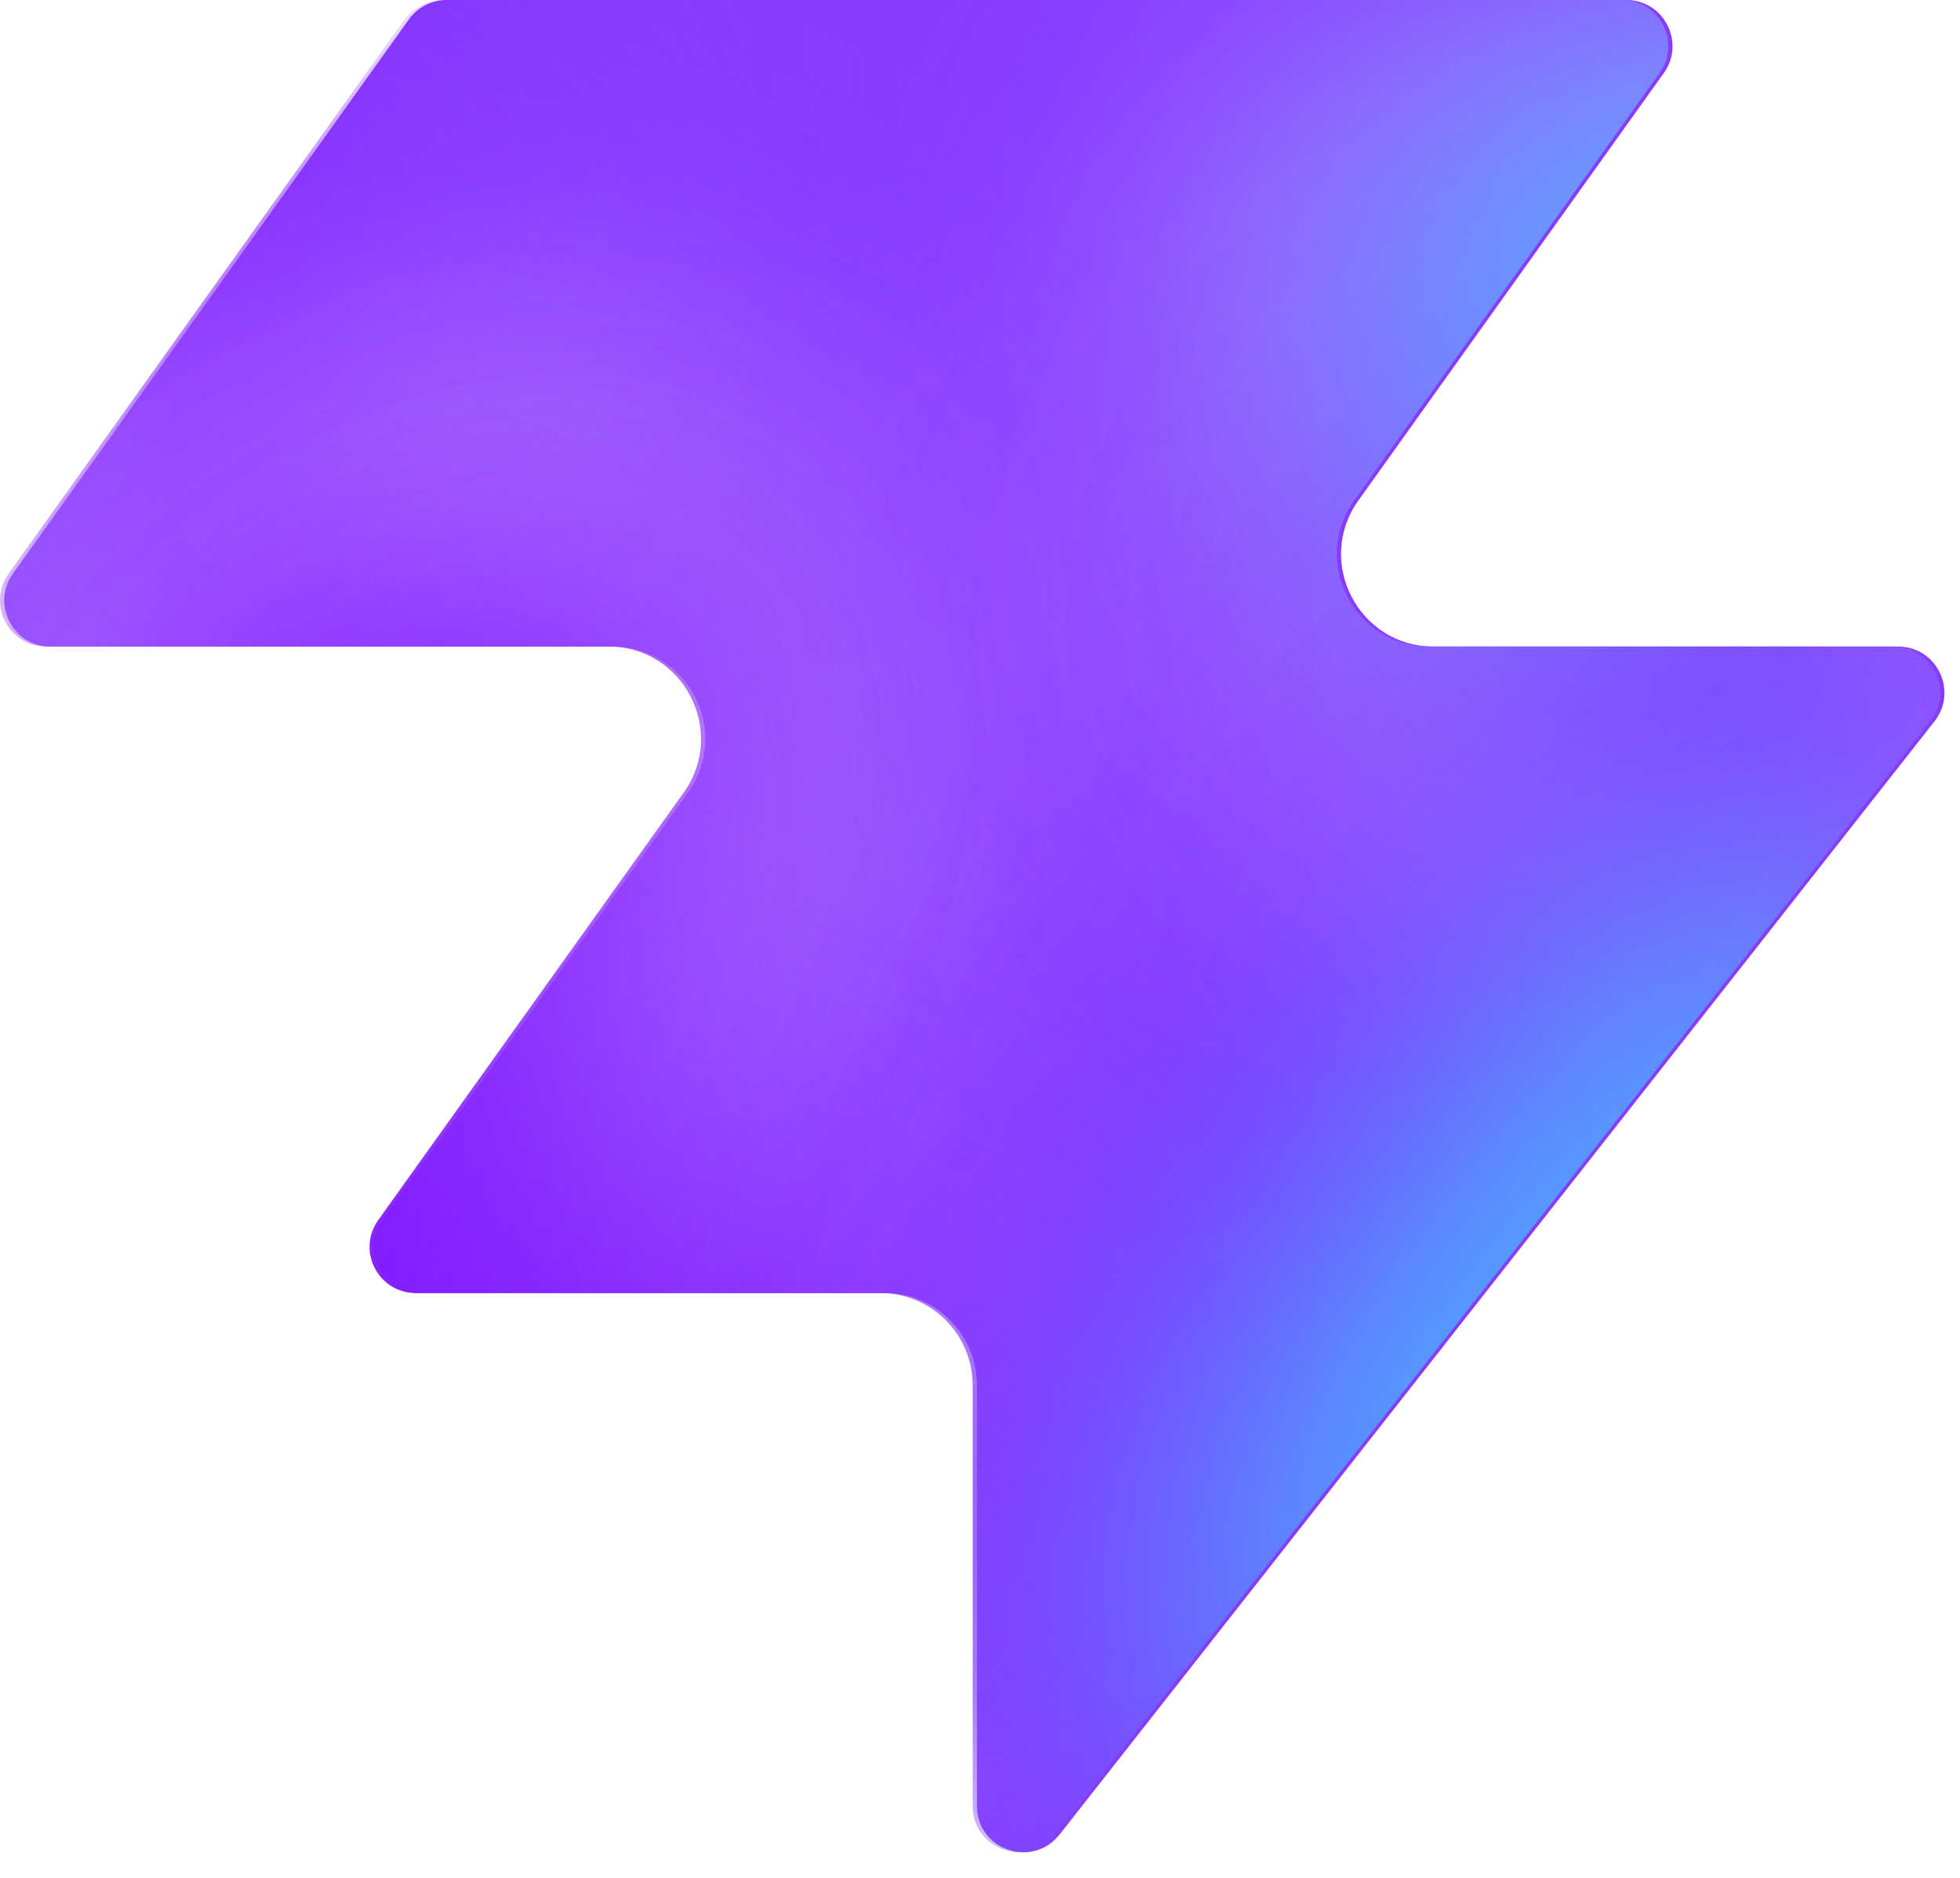
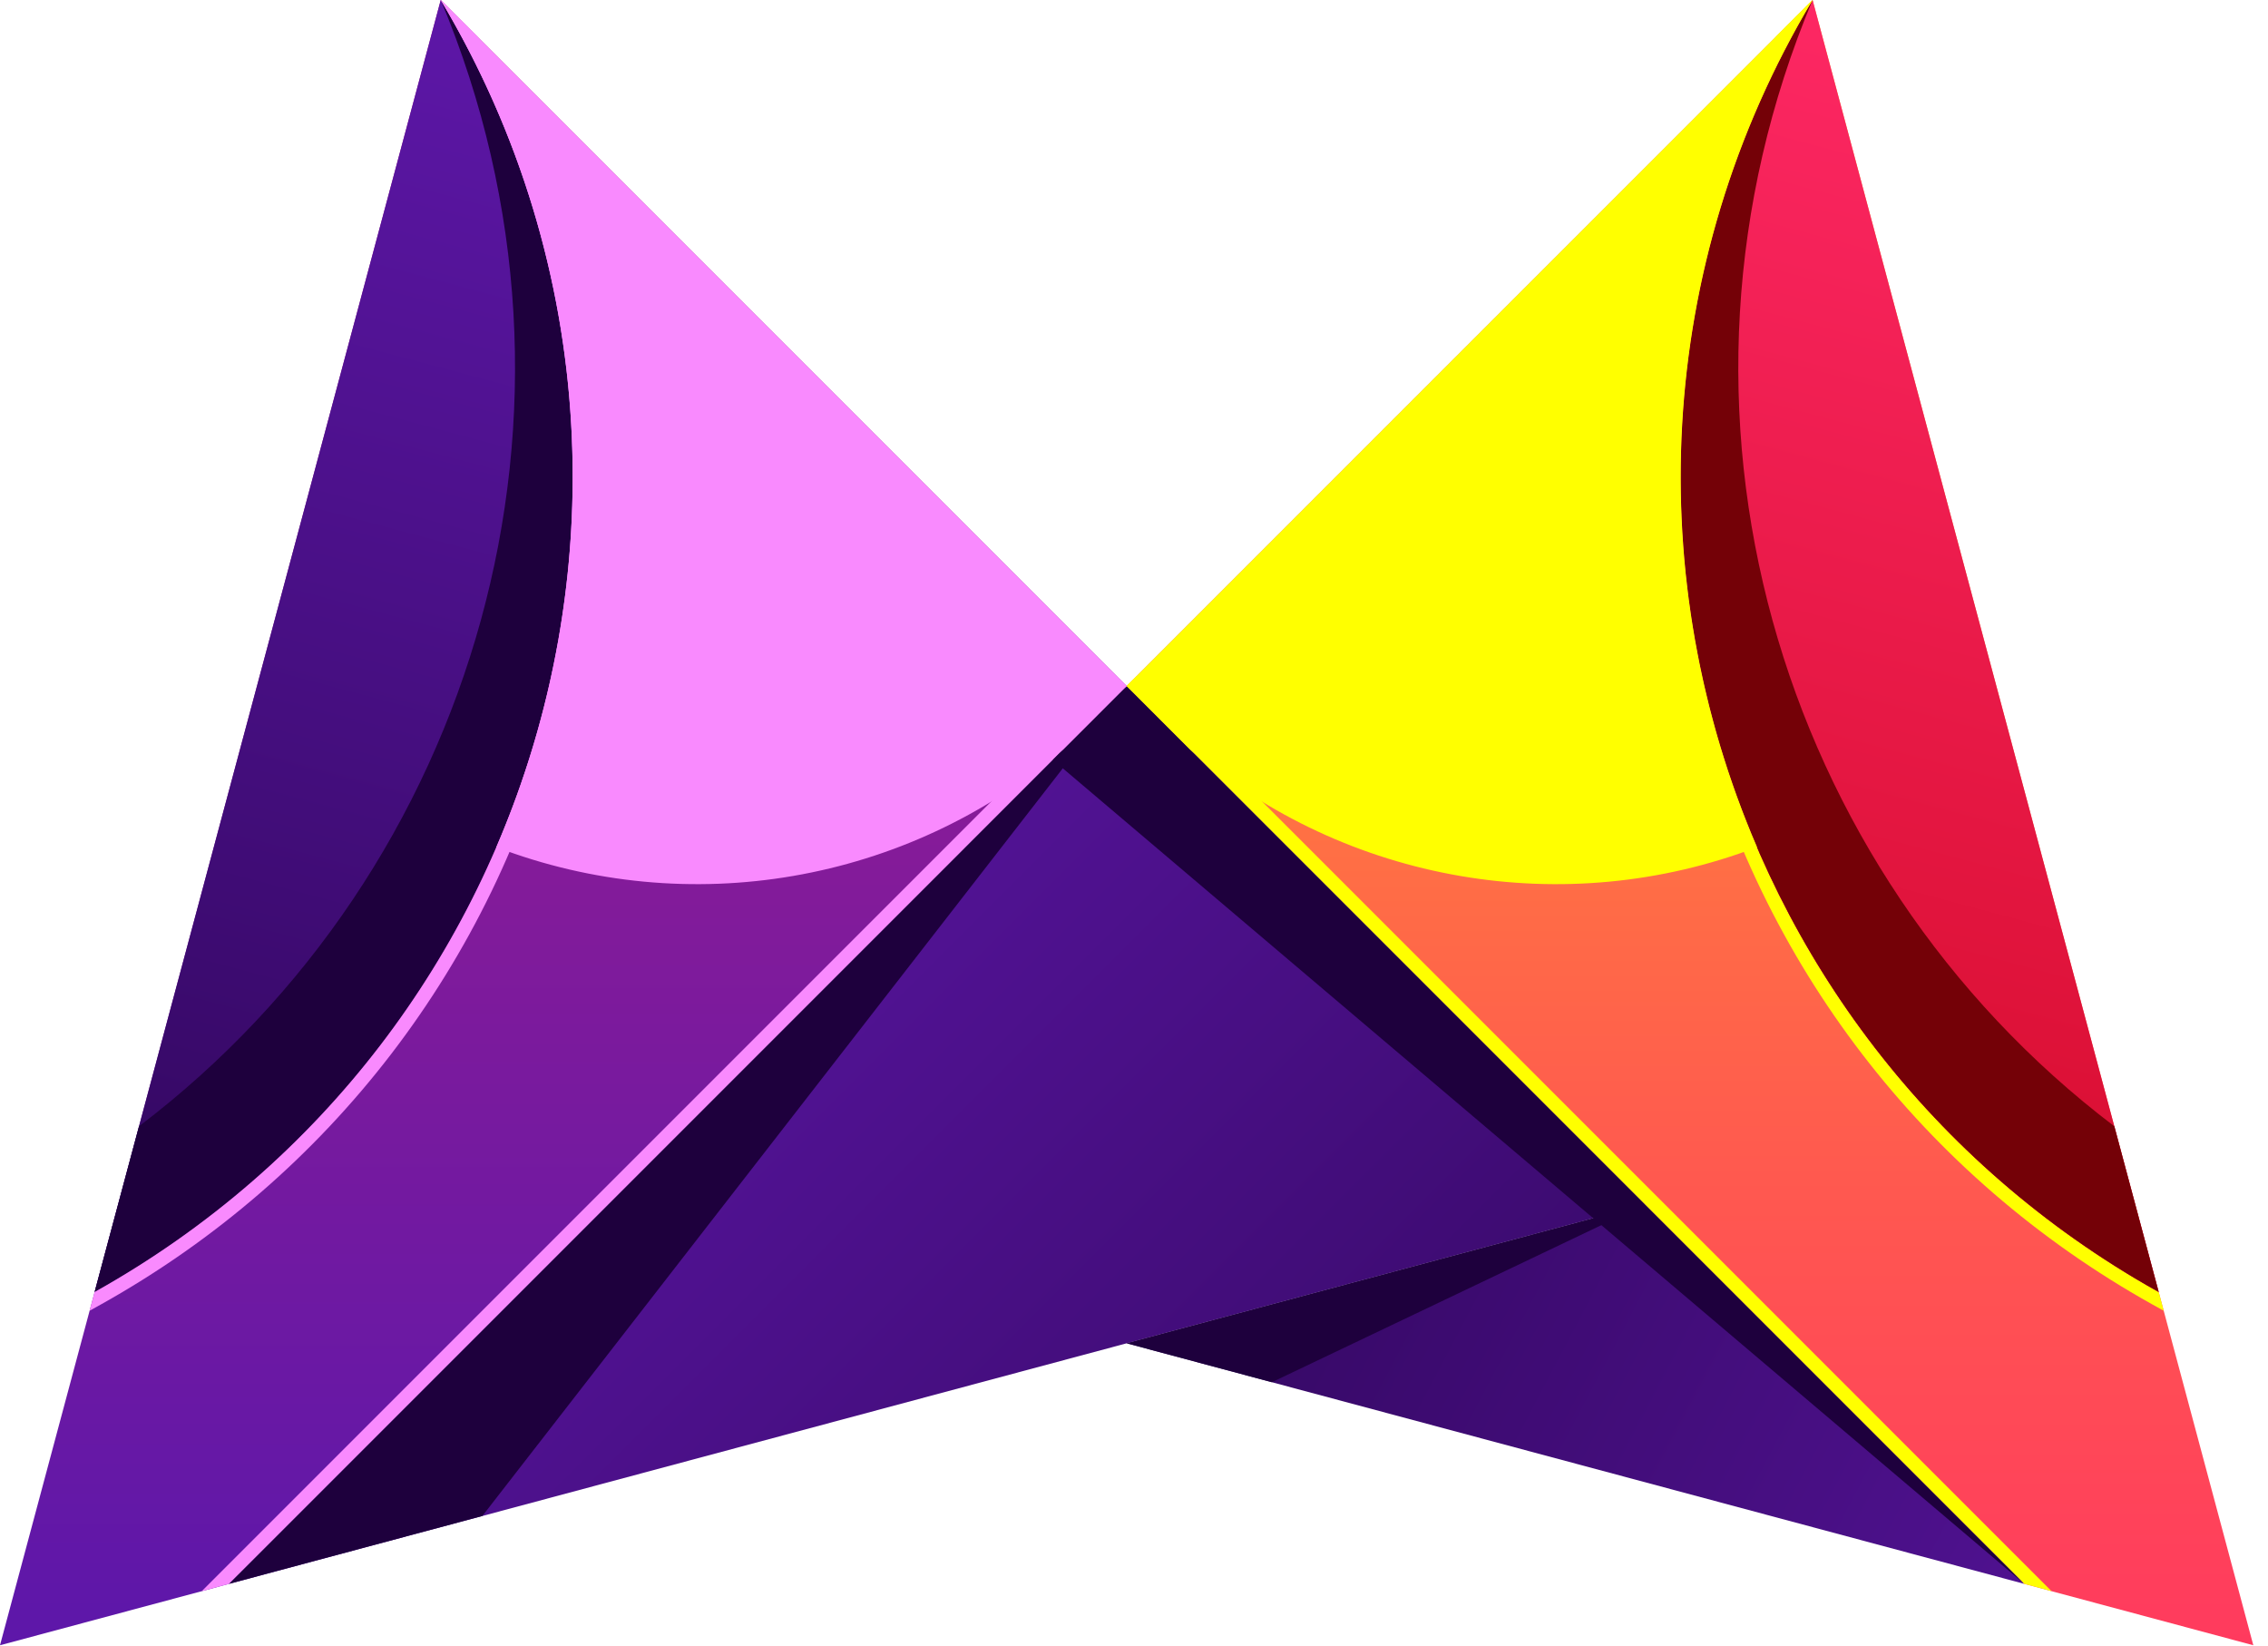
- <svg xmlns="http://www.w3.org/2000/svg" width="48" height="46" fill="none" viewBox="0 0 48 46">
-   <path fill="#863bff" d="M25.946 44.938c-.664.845-2.021.375-2.021-.698V33.937a2.26 2.26 0 0 0-2.262-2.262H10.287c-.92 0-1.456-1.04-.92-1.788l7.48-10.471c1.07-1.497 0-3.578-1.842-3.578H1.237c-.92 0-1.456-1.04-.92-1.788L10.013.474c.214-.297.556-.474.92-.474h28.894c.92 0 1.456 1.04.92 1.788l-7.48 10.471c-1.07 1.498 0 3.579 1.842 3.579h11.377c.943 0 1.473 1.088.89 1.83L25.947 44.94z" style="fill:#863bff;fill:color(display-p3 .525 .23 1);fill-opacity:1" />
-   <mask id="a" width="48" height="46" x="0" y="0" maskUnits="userSpaceOnUse" style="mask-type:alpha">
-     <path fill="#000" d="M25.842 44.938c-.664.844-2.021.375-2.021-.698V33.937a2.26 2.26 0 0 0-2.262-2.262H10.183c-.92 0-1.456-1.04-.92-1.788l7.48-10.471c1.07-1.498 0-3.579-1.842-3.579H1.133c-.92 0-1.456-1.04-.92-1.787L9.91.473c.214-.297.556-.474.92-.474h28.894c.92 0 1.456 1.04.92 1.788l-7.48 10.471c-1.07 1.498 0 3.578 1.842 3.578h11.377c.943 0 1.473 1.088.89 1.832L25.843 44.94z" style="fill:#000;fill-opacity:1" />
-   </mask>
-   <g mask="url(#a)">
-     <g filter="url(#b)">
-       <ellipse cx="5.508" cy="14.704" fill="#ede6ff" rx="5.508" ry="14.704" style="fill:#ede6ff;fill:color(display-p3 .927 .903 1);fill-opacity:1" transform="matrix(.00324 1 1 -.00324 -4.47 31.516)" />
-     </g>
-     <g filter="url(#c)">
-       <ellipse cx="10.399" cy="29.851" fill="#ede6ff" rx="10.399" ry="29.851" style="fill:#ede6ff;fill:color(display-p3 .927 .903 1);fill-opacity:1" transform="matrix(.00324 1 1 -.00324 -39.328 7.883)" />
-     </g>
-     <g filter="url(#d)">
-       <ellipse cx="5.508" cy="30.487" fill="#7e14ff" rx="5.508" ry="30.487" style="fill:#7e14ff;fill:color(display-p3 .492 .077 1);fill-opacity:1" transform="rotate(89.814 -25.913 -14.639)scale(1 -1)" />
-     </g>
-     <g filter="url(#e)">
-       <ellipse cx="5.508" cy="30.599" fill="#7e14ff" rx="5.508" ry="30.599" style="fill:#7e14ff;fill:color(display-p3 .492 .077 1);fill-opacity:1" transform="rotate(89.814 -32.644 -3.334)scale(1 -1)" />
-     </g>
-     <g filter="url(#f)">
-       <ellipse cx="5.508" cy="30.599" fill="#7e14ff" rx="5.508" ry="30.599" style="fill:#7e14ff;fill:color(display-p3 .492 .077 1);fill-opacity:1" transform="matrix(.00324 1 1 -.00324 -34.34 30.47)" />
-     </g>
-     <g filter="url(#g)">
-       <ellipse cx="14.072" cy="22.078" fill="#ede6ff" rx="14.072" ry="22.078" style="fill:#ede6ff;fill:color(display-p3 .927 .903 1);fill-opacity:1" transform="rotate(93.35 24.506 48.493)scale(-1 1)" />
-     </g>
-     <g filter="url(#h)">
-       <ellipse cx="3.47" cy="21.501" fill="#7e14ff" rx="3.47" ry="21.501" style="fill:#7e14ff;fill:color(display-p3 .492 .077 1);fill-opacity:1" transform="rotate(89.009 28.708 47.59)scale(-1 1)" />
-     </g>
-     <g filter="url(#i)">
-       <ellipse cx="3.47" cy="21.501" fill="#7e14ff" rx="3.47" ry="21.501" style="fill:#7e14ff;fill:color(display-p3 .492 .077 1);fill-opacity:1" transform="rotate(89.009 28.708 47.59)scale(-1 1)" />
-     </g>
-     <g filter="url(#j)">
-       <ellipse cx=".387" cy="8.972" fill="#7e14ff" rx="4.407" ry="29.108" style="fill:#7e14ff;fill:color(display-p3 .492 .077 1);fill-opacity:1" transform="rotate(39.51 .387 8.972)" />
-     </g>
-     <g filter="url(#k)">
-       <ellipse cx="47.523" cy="-6.092" fill="#7e14ff" rx="4.407" ry="29.108" style="fill:#7e14ff;fill:color(display-p3 .492 .077 1);fill-opacity:1" transform="rotate(37.892 47.523 -6.092)" />
-     </g>
-     <g filter="url(#l)">
-       <ellipse cx="41.412" cy="6.333" fill="#47bfff" rx="5.971" ry="9.665" style="fill:#47bfff;fill:color(display-p3 .28 .748 1);fill-opacity:1" transform="rotate(37.892 41.412 6.333)" />
-     </g>
-     <g filter="url(#m)">
-       <ellipse cx="-1.879" cy="38.332" fill="#7e14ff" rx="4.407" ry="29.108" style="fill:#7e14ff;fill:color(display-p3 .492 .077 1);fill-opacity:1" transform="rotate(37.892 -1.88 38.332)" />
-     </g>
-     <g filter="url(#n)">
-       <ellipse cx="-1.879" cy="38.332" fill="#7e14ff" rx="4.407" ry="29.108" style="fill:#7e14ff;fill:color(display-p3 .492 .077 1);fill-opacity:1" transform="rotate(37.892 -1.88 38.332)" />
-     </g>
-     <g filter="url(#o)">
-       <ellipse cx="35.651" cy="29.907" fill="#7e14ff" rx="4.407" ry="29.108" style="fill:#7e14ff;fill:color(display-p3 .492 .077 1);fill-opacity:1" transform="rotate(37.892 35.651 29.907)" />
-     </g>
-     <g filter="url(#p)">
-       <ellipse cx="38.418" cy="32.4" fill="#47bfff" rx="5.971" ry="15.297" style="fill:#47bfff;fill:color(display-p3 .28 .748 1);fill-opacity:1" transform="rotate(37.892 38.418 32.4)" />
-     </g>
-   </g>
+ <svg xmlns="http://www.w3.org/2000/svg" width="91" height="66" viewBox="0 0 91 66" fill="none">
+   <path d="M45.205 53.887L81.221 63.537L65.998 48.315L45.205 53.887Z" fill="url(#paint0_linear_89001_1595)" />
+   <path d="M81.221 63.537L90.411 66L72.727 0L45.205 27.521L81.221 63.537Z" fill="url(#paint1_linear_89001_1595)" />
+   <path d="M86.816 52.581L86.615 51.829C68.186 41.533 61.926 18.09 72.727 0L71.266 1.461C66.892 9.745 65.73 19.326 68.035 28.459C70.601 38.632 77.182 47.199 86.341 52.317L86.816 52.581Z" fill="#FFFF00" />
+   <path d="M65.999 48.315L9.19 63.537L45.206 27.521L65.999 48.315Z" fill="url(#paint2_linear_89001_1595)" />
+   <path d="M9.19 63.537L0 66L17.684 0L45.206 27.521L9.19 63.537Z" fill="url(#paint3_linear_89001_1595)" />
+   <path d="M9.19 63.537L8.094 63.831L44.804 27.12L45.205 27.521L9.19 63.537Z" fill="#F98AFE" />
+   <path d="M9.19 63.537L12.886 59.843L24.413 48.315L45.206 27.521L28.258 49.345L19.354 60.814L11.039 63.041L9.19 63.537Z" fill="#1E003D" />
+   <path d="M51.032 55.448L45.205 53.887L65.998 48.315L51.032 55.448Z" fill="#1E003D" />
+   <path d="M81.221 63.537L82.317 63.831L45.607 27.12L45.205 27.521L81.221 63.537Z" fill="#FFFF00" />
+   <path d="M81.221 63.537L45.216 27.532L42.244 30.483L81.221 63.537Z" fill="#1E003D" />
+   <path d="M86.615 51.829L81.569 32.999L72.727 0C62.139 17.735 67.933 40.696 85.668 51.284C85.982 51.471 86.297 51.653 86.615 51.829Z" fill="url(#paint4_linear_89001_1595)" />
+   <path d="M86.615 51.829L84.834 45.181C71.286 34.901 65.847 16.409 72.727 0C62.139 17.735 67.933 40.696 85.668 51.284C85.982 51.471 86.297 51.653 86.615 51.829Z" fill="#740107" />
+   <path d="M3.796 51.829L17.684 0C28.484 18.09 22.224 41.533 3.796 51.829Z" fill="url(#paint5_linear_89001_1595)" />
+   <path d="M3.796 51.829L5.577 45.181C19.126 34.901 24.564 16.409 17.684 0C28.272 17.735 22.478 40.696 4.743 51.284C4.429 51.471 4.114 51.653 3.796 51.829Z" fill="#1E003D" />
+   <path d="M3.595 52.581L3.796 51.829C22.224 41.533 28.485 18.09 17.684 0L19.145 1.461C23.519 9.745 24.681 19.326 22.376 28.459C19.81 38.632 13.229 47.199 4.07 52.317L3.595 52.581Z" fill="#F98AFE" />
+   <path d="M17.684 0L45.204 27.52L42.658 30.068C36.383 35.422 27.626 36.931 19.915 33.983C24.493 23.346 24.09 10.731 17.684 0Z" fill="#F98AFE" />
+   <path d="M72.727 0L45.207 27.52L47.752 30.068C54.028 35.422 62.786 36.931 70.497 33.983C65.915 23.335 66.331 10.714 72.727 0Z" fill="#FFFF00" />
  <defs>
-     <filter id="b" width="60.045" height="41.654" x="-19.77" y="16.149" color-interpolation-filters="sRGB" filterUnits="userSpaceOnUse">
-       <feFlood flood-opacity="0" result="BackgroundImageFix" />
-       <feBlend in="SourceGraphic" in2="BackgroundImageFix" result="shape" />
-       <feGaussianBlur result="effect1_foregroundBlur_2002_17158" stdDeviation="7.659" />
-     </filter>
-     <filter id="c" width="90.34" height="51.437" x="-54.613" y="-7.533" color-interpolation-filters="sRGB" filterUnits="userSpaceOnUse">
-       <feFlood flood-opacity="0" result="BackgroundImageFix" />
-       <feBlend in="SourceGraphic" in2="BackgroundImageFix" result="shape" />
-       <feGaussianBlur result="effect1_foregroundBlur_2002_17158" stdDeviation="7.659" />
-     </filter>
-     <filter id="d" width="79.355" height="29.4" x="-49.64" y="2.03" color-interpolation-filters="sRGB" filterUnits="userSpaceOnUse">
-       <feFlood flood-opacity="0" result="BackgroundImageFix" />
-       <feBlend in="SourceGraphic" in2="BackgroundImageFix" result="shape" />
-       <feGaussianBlur result="effect1_foregroundBlur_2002_17158" stdDeviation="4.596" />
-     </filter>
-     <filter id="e" width="79.579" height="29.4" x="-45.045" y="20.029" color-interpolation-filters="sRGB" filterUnits="userSpaceOnUse">
-       <feFlood flood-opacity="0" result="BackgroundImageFix" />
-       <feBlend in="SourceGraphic" in2="BackgroundImageFix" result="shape" />
-       <feGaussianBlur result="effect1_foregroundBlur_2002_17158" stdDeviation="4.596" />
-     </filter>
-     <filter id="f" width="79.579" height="29.4" x="-43.513" y="21.178" color-interpolation-filters="sRGB" filterUnits="userSpaceOnUse">
-       <feFlood flood-opacity="0" result="BackgroundImageFix" />
-       <feBlend in="SourceGraphic" in2="BackgroundImageFix" result="shape" />
-       <feGaussianBlur result="effect1_foregroundBlur_2002_17158" stdDeviation="4.596" />
-     </filter>
-     <filter id="g" width="74.749" height="58.852" x="15.756" y="-17.901" color-interpolation-filters="sRGB" filterUnits="userSpaceOnUse">
-       <feFlood flood-opacity="0" result="BackgroundImageFix" />
-       <feBlend in="SourceGraphic" in2="BackgroundImageFix" result="shape" />
-       <feGaussianBlur result="effect1_foregroundBlur_2002_17158" stdDeviation="7.659" />
-     </filter>
-     <filter id="h" width="61.377" height="25.362" x="23.548" y="2.284" color-interpolation-filters="sRGB" filterUnits="userSpaceOnUse">
-       <feFlood flood-opacity="0" result="BackgroundImageFix" />
-       <feBlend in="SourceGraphic" in2="BackgroundImageFix" result="shape" />
-       <feGaussianBlur result="effect1_foregroundBlur_2002_17158" stdDeviation="4.596" />
-     </filter>
-     <filter id="i" width="61.377" height="25.362" x="23.548" y="2.284" color-interpolation-filters="sRGB" filterUnits="userSpaceOnUse">
-       <feFlood flood-opacity="0" result="BackgroundImageFix" />
-       <feBlend in="SourceGraphic" in2="BackgroundImageFix" result="shape" />
-       <feGaussianBlur result="effect1_foregroundBlur_2002_17158" stdDeviation="4.596" />
-     </filter>
-     <filter id="j" width="56.045" height="63.649" x="-27.636" y="-22.853" color-interpolation-filters="sRGB" filterUnits="userSpaceOnUse">
-       <feFlood flood-opacity="0" result="BackgroundImageFix" />
-       <feBlend in="SourceGraphic" in2="BackgroundImageFix" result="shape" />
-       <feGaussianBlur result="effect1_foregroundBlur_2002_17158" stdDeviation="4.596" />
-     </filter>
-     <filter id="k" width="54.814" height="64.646" x="20.116" y="-38.415" color-interpolation-filters="sRGB" filterUnits="userSpaceOnUse">
-       <feFlood flood-opacity="0" result="BackgroundImageFix" />
-       <feBlend in="SourceGraphic" in2="BackgroundImageFix" result="shape" />
-       <feGaussianBlur result="effect1_foregroundBlur_2002_17158" stdDeviation="4.596" />
-     </filter>
-     <filter id="l" width="33.541" height="35.313" x="24.641" y="-11.323" color-interpolation-filters="sRGB" filterUnits="userSpaceOnUse">
-       <feFlood flood-opacity="0" result="BackgroundImageFix" />
-       <feBlend in="SourceGraphic" in2="BackgroundImageFix" result="shape" />
-       <feGaussianBlur result="effect1_foregroundBlur_2002_17158" stdDeviation="4.596" />
-     </filter>
-     <filter id="m" width="54.814" height="64.646" x="-29.286" y="6.009" color-interpolation-filters="sRGB" filterUnits="userSpaceOnUse">
-       <feFlood flood-opacity="0" result="BackgroundImageFix" />
-       <feBlend in="SourceGraphic" in2="BackgroundImageFix" result="shape" />
-       <feGaussianBlur result="effect1_foregroundBlur_2002_17158" stdDeviation="4.596" />
-     </filter>
-     <filter id="n" width="54.814" height="64.646" x="-29.286" y="6.009" color-interpolation-filters="sRGB" filterUnits="userSpaceOnUse">
-       <feFlood flood-opacity="0" result="BackgroundImageFix" />
-       <feBlend in="SourceGraphic" in2="BackgroundImageFix" result="shape" />
-       <feGaussianBlur result="effect1_foregroundBlur_2002_17158" stdDeviation="4.596" />
-     </filter>
-     <filter id="o" width="54.814" height="64.646" x="8.244" y="-2.416" color-interpolation-filters="sRGB" filterUnits="userSpaceOnUse">
-       <feFlood flood-opacity="0" result="BackgroundImageFix" />
-       <feBlend in="SourceGraphic" in2="BackgroundImageFix" result="shape" />
-       <feGaussianBlur result="effect1_foregroundBlur_2002_17158" stdDeviation="4.596" />
-     </filter>
-     <filter id="p" width="39.409" height="43.623" x="18.713" y="10.588" color-interpolation-filters="sRGB" filterUnits="userSpaceOnUse">
-       <feFlood flood-opacity="0" result="BackgroundImageFix" />
-       <feBlend in="SourceGraphic" in2="BackgroundImageFix" result="shape" />
-       <feGaussianBlur result="effect1_foregroundBlur_2002_17158" stdDeviation="4.596" />
-     </filter>
+     <linearGradient id="paint0_linear_89001_1595" x1="99" y1="73.965" x2="22.29" y2="33.55" gradientUnits="userSpaceOnUse">
+       <stop stop-color="#5E17A9" />
+       <stop offset="1" stop-color="#1E003D" />
+     </linearGradient>
+     <linearGradient id="paint1_linear_89001_1595" x1="67.808" y1="76.075" x2="67.807" y2="-52.366" gradientUnits="userSpaceOnUse">
+       <stop stop-color="#FF2966" />
+       <stop offset="1" stop-color="#FFFF00" />
+     </linearGradient>
+     <linearGradient id="paint2_linear_89001_1595" x1="14.462" y1="32.793" x2="77.985" y2="96.315" gradientUnits="userSpaceOnUse">
+       <stop stop-color="#5E17A9" />
+       <stop offset="1" stop-color="#1E003D" />
+     </linearGradient>
+     <linearGradient id="paint3_linear_89001_1595" x1="22.603" y1="64.733" x2="22.603" y2="-64.233" gradientUnits="userSpaceOnUse">
+       <stop stop-color="#5E17A9" />
+       <stop offset="1" stop-color="#FF2966" />
+     </linearGradient>
+     <linearGradient id="paint4_linear_89001_1595" x1="85.579" y1="1.104" x2="67.071" y2="70.177" gradientUnits="userSpaceOnUse">
+       <stop stop-color="#FF2966" />
+       <stop offset="1" stop-color="#C40015" />
+     </linearGradient>
+     <linearGradient id="paint5_linear_89001_1595" x1="23.4" y1="0.578" x2="3.336" y2="75.462" gradientUnits="userSpaceOnUse">
+       <stop stop-color="#5E17A9" />
+       <stop offset="1" stop-color="#1E003D" />
+     </linearGradient>
  </defs>
</svg>
